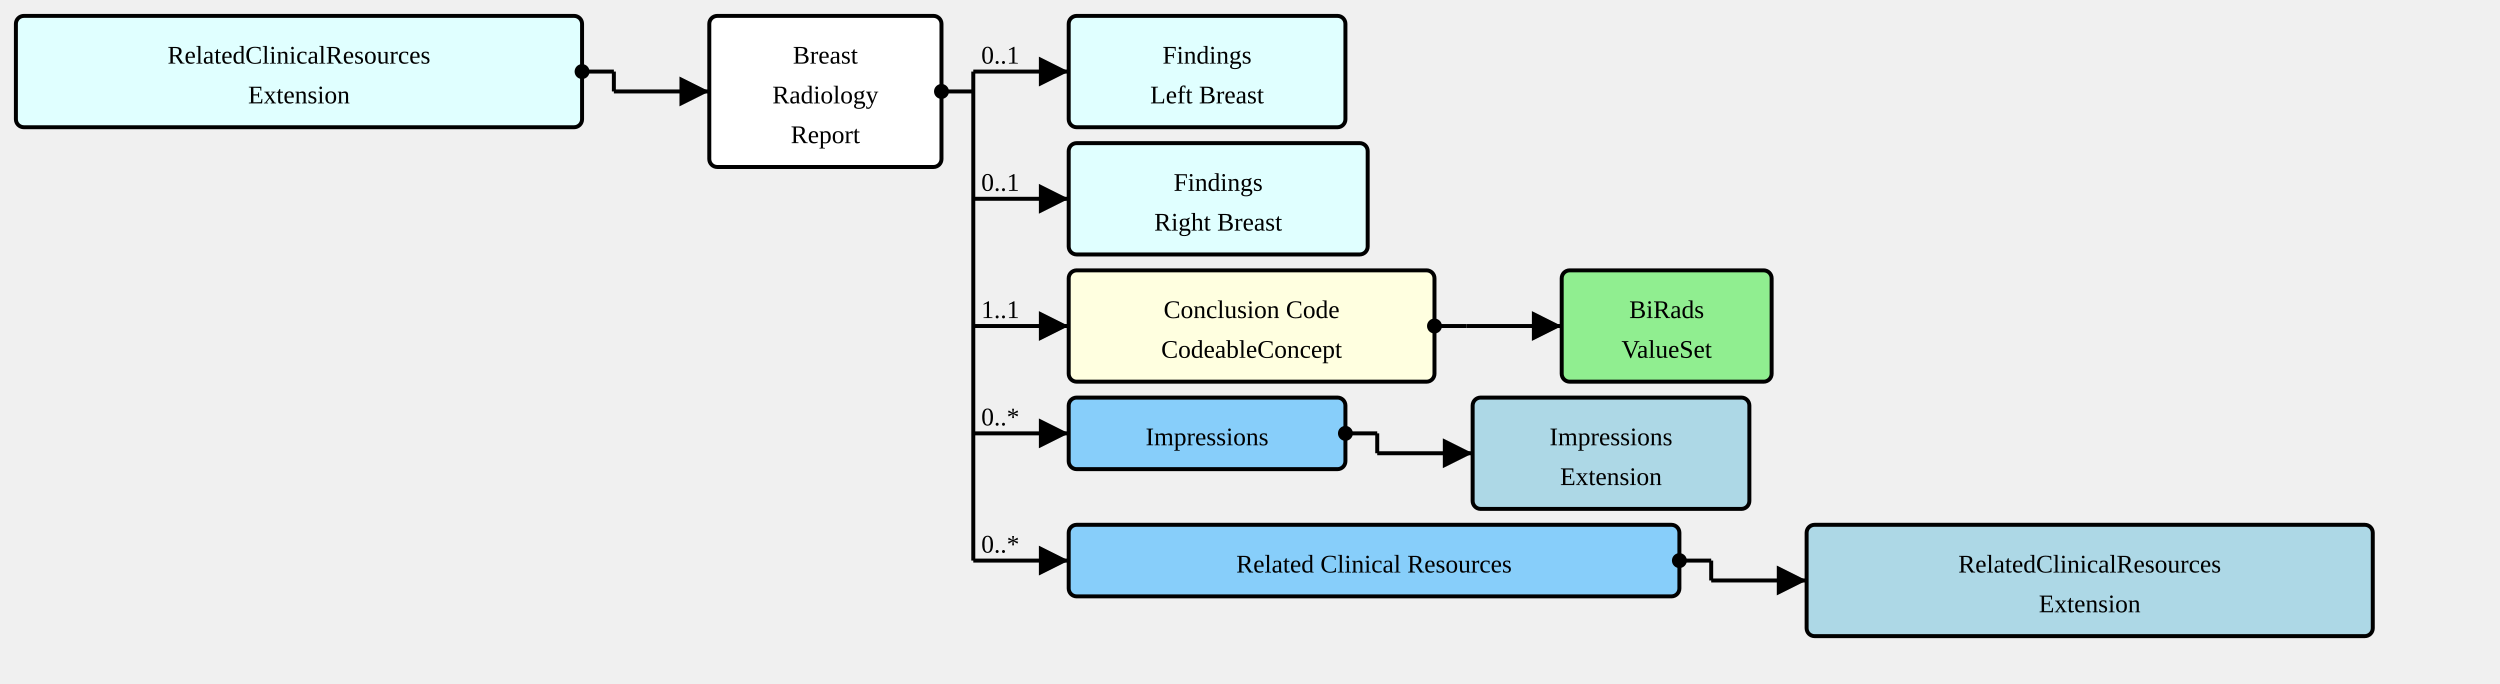
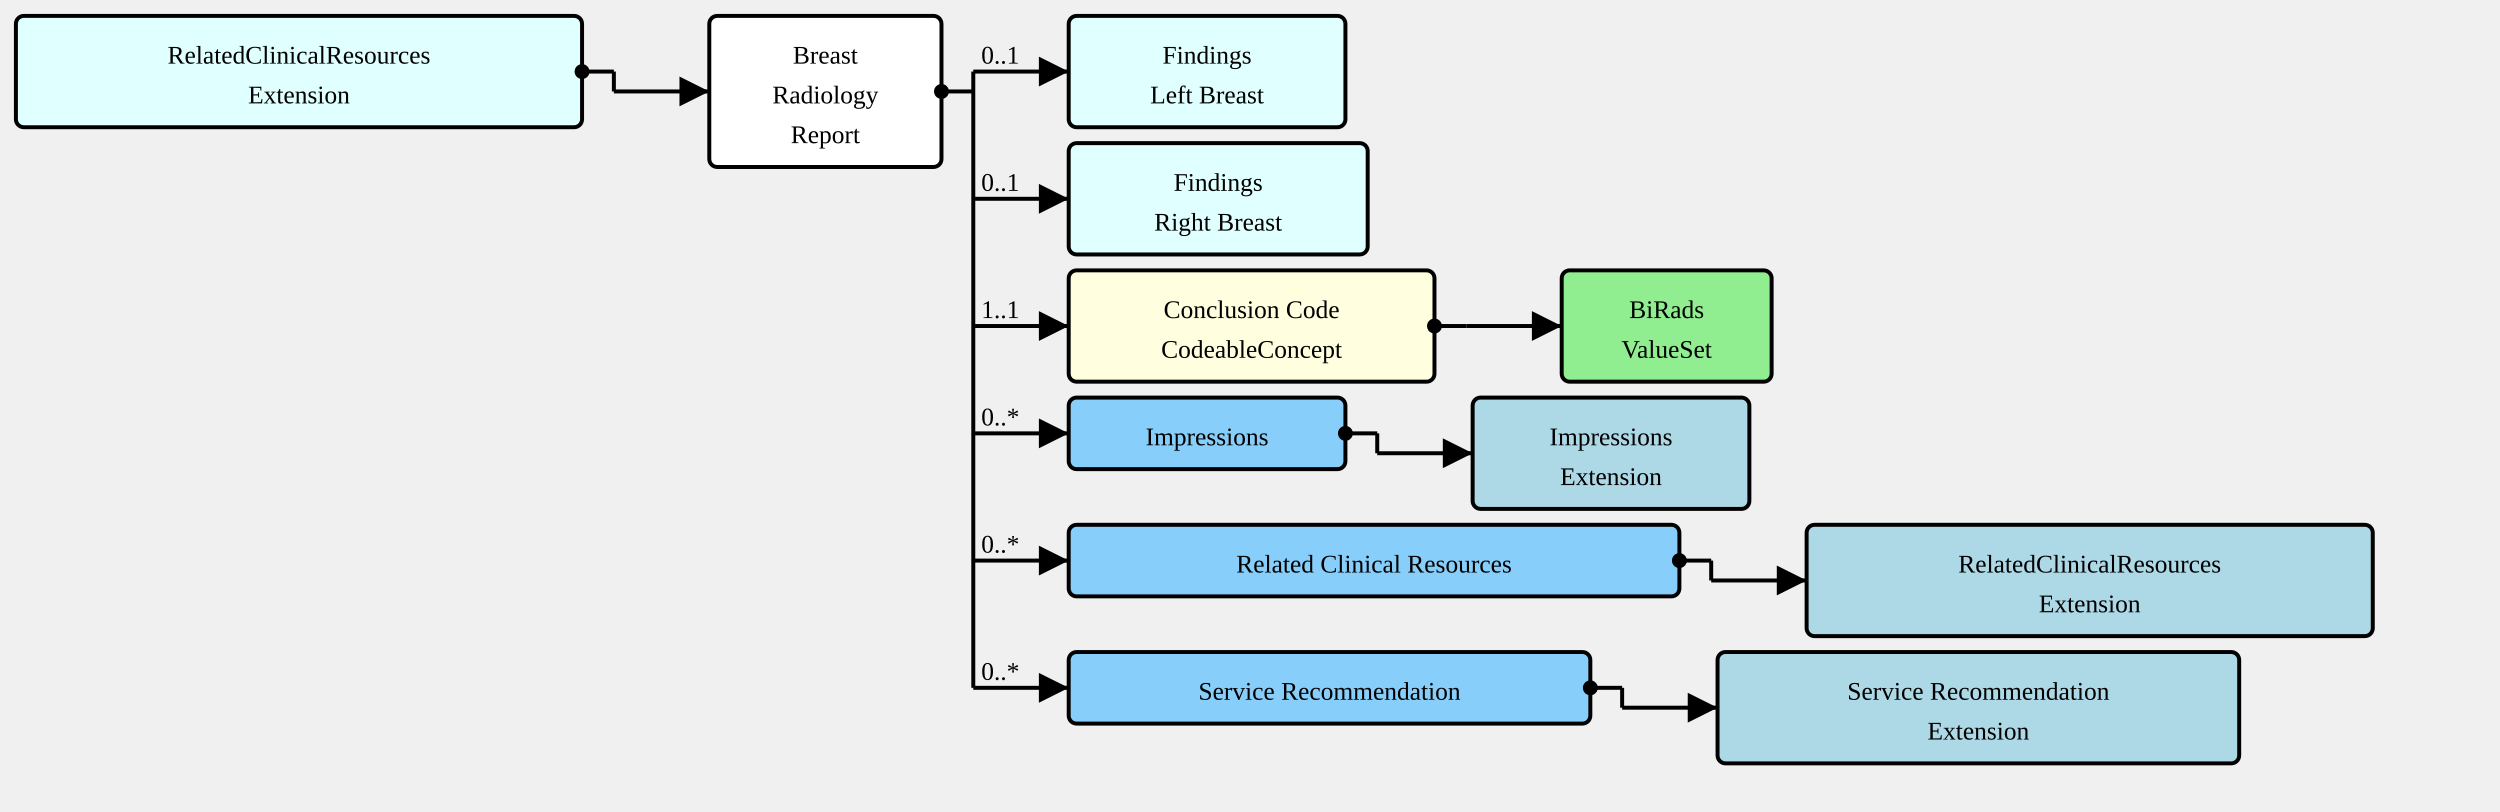
- <svg xmlns="http://www.w3.org/2000/svg" version="1.1" width="1179" height="322.5">
+ <svg xmlns="http://www.w3.org/2000/svg" version="1.1" width="1179" height="382.5">
  <defs>
    <marker id="arrowStart" markerWidth="3.75" markerHeight="3.75" markerUnits="px" refX="1.875" refY="1.875">
      <circle fill="Black" stroke-width="0" cx="1.875" cy="1.875" r="1.875" />
    </marker>
    <marker id="arrowEnd" markerWidth="7.5" markerHeight="7.5" markerUnits="px" refX="7.5" refY="3.75">
      <polygon fill="Black" stroke-width="0" points="0 0 7.5 3.75 0 7.5" />
    </marker>
  </defs>
  <g>
    <g transform="translate(7.5 7.5)">
      <rect fill="LightCyan" stroke="Black" stroke-width="1.875" x="0" y="0" width="267" height="52.5" rx="3.75" ry="3.75" />
      <a href="./StructureDefinition-RelatedClinicalResourcesExtension.html" target="_top">
        <text x="133.5" y="22.5" text-anchor="middle">RelatedClinicalResources</text>
      </a>
      <a href="./StructureDefinition-RelatedClinicalResourcesExtension.html" target="_top">
        <text x="133.5" y="41.25" text-anchor="middle">Extension</text>
      </a>
    </g>
    <line stroke="Black" stroke-width="1.875" marker-end="url(#arrowEnd)" x1="289.5" y1="43.125" x2="334.5" y2="43.125" />
    <text x="293.25" y="39.375" text-anchor="left" />
    <line stroke="Black" stroke-width="1.875" marker-start="url(#arrowStart)" x1="274.5" y1="33.75" x2="289.5" y2="33.75" />
    <line stroke="Black" stroke-width="1.875" x1="289.5" y1="33.75" x2="289.5" y2="43.125" />
  </g>
  <g>
    <g transform="translate(334.5 7.5)">
      <rect fill="White" stroke="Black" stroke-width="1.875" x="0" y="0" width="109.5" height="71.25" rx="3.75" ry="3.75" />
      <text x="54.75" y="22.5" text-anchor="middle">Breast</text>
      <text x="54.75" y="41.25" text-anchor="middle">Radiology</text>
      <text x="54.75" y="60" text-anchor="middle">Report</text>
    </g>
    <line stroke="Black" stroke-width="1.875" marker-end="url(#arrowEnd)" x1="459" y1="33.75" x2="504" y2="33.75" />
    <text x="462.75" y="30" text-anchor="left">0..1</text>
    <line stroke="Black" stroke-width="1.875" marker-end="url(#arrowEnd)" x1="459" y1="93.75" x2="504" y2="93.75" />
    <text x="462.75" y="90" text-anchor="left">0..1</text>
    <line stroke="Black" stroke-width="1.875" marker-end="url(#arrowEnd)" x1="459" y1="153.75" x2="504" y2="153.75" />
    <text x="462.75" y="150" text-anchor="left">1..1</text>
    <line stroke="Black" stroke-width="1.875" marker-end="url(#arrowEnd)" x1="459" y1="204.375" x2="504" y2="204.375" />
    <text x="462.75" y="200.625" text-anchor="left">0..*</text>
    <line stroke="Black" stroke-width="1.875" marker-end="url(#arrowEnd)" x1="459" y1="264.375" x2="504" y2="264.375" />
    <text x="462.75" y="260.625" text-anchor="left">0..*</text>
+     <line stroke="Black" stroke-width="1.875" marker-end="url(#arrowEnd)" x1="459" y1="324.375" x2="504" y2="324.375" />
+     <text x="462.75" y="320.625" text-anchor="left">0..*</text>
    <line stroke="Black" stroke-width="1.875" marker-start="url(#arrowStart)" x1="444" y1="43.125" x2="459" y2="43.125" />
-     <line stroke="Black" stroke-width="1.875" x1="459" y1="33.75" x2="459" y2="264.375" />
+     <line stroke="Black" stroke-width="1.875" x1="459" y1="33.75" x2="459" y2="324.375" />
  </g>
  <g>
    <g transform="translate(504 7.5)">
      <rect fill="LightCyan" stroke="Black" stroke-width="1.875" x="0" y="0" width="130.5" height="52.5" rx="3.75" ry="3.75" />
      <a href="./StructureDefinition-SectionFindingsLeftBreast.html" target="_top">
        <text x="65.25" y="22.5" text-anchor="middle">Findings</text>
      </a>
      <a href="./StructureDefinition-SectionFindingsLeftBreast.html" target="_top">
        <text x="65.25" y="41.25" text-anchor="middle">Left Breast</text>
      </a>
    </g>
  </g>
  <g>
    <g transform="translate(504 67.5)">
      <rect fill="LightCyan" stroke="Black" stroke-width="1.875" x="0" y="0" width="141" height="52.5" rx="3.75" ry="3.75" />
      <a href="./StructureDefinition-SectionFindingsRightBreast.html" target="_top">
        <text x="70.5" y="22.5" text-anchor="middle">Findings</text>
      </a>
      <a href="./StructureDefinition-SectionFindingsRightBreast.html" target="_top">
        <text x="70.5" y="41.25" text-anchor="middle">Right Breast</text>
      </a>
    </g>
  </g>
  <g>
    <g transform="translate(504 127.5)">
      <a href="StructureDefinition-BreastRadReport-definitions.html#DiagnosticReport.conclusionCode" target="_top">
        <rect fill="LightYellow" stroke="Black" stroke-width="1.875" x="0" y="0" width="172.5" height="52.5" rx="3.75" ry="3.75" />
      </a>
      <a href="StructureDefinition-BreastRadReport-definitions.html#DiagnosticReport.conclusionCode" target="_top">
        <text x="86.25" y="22.5" text-anchor="middle">Conclusion Code</text>
      </a>
      <a href="StructureDefinition-BreastRadReport-definitions.html#DiagnosticReport.conclusionCode" target="_top">
        <text x="86.25" y="41.25" text-anchor="middle">CodeableConcept</text>
      </a>
    </g>
    <line stroke="Black" stroke-width="1.875" marker-end="url(#arrowEnd)" x1="691.5" y1="153.75" x2="736.5" y2="153.75" />
    <line stroke="Black" stroke-width="1.875" marker-start="url(#arrowStart)" x1="676.5" y1="153.75" x2="691.5" y2="153.75" />
    <line stroke="Black" stroke-width="1.875" x1="691.5" y1="153.75" x2="691.5" y2="153.75" />
  </g>
  <g>
    <g transform="translate(736.5 127.5)">
      <rect fill="LightGreen" stroke="Black" stroke-width="1.875" x="0" y="0" width="99" height="52.5" rx="3.75" ry="3.75" />
      <a href="./ValueSet-BiRadsAssessmentCategoriesVS.html" target="_top">
        <text x="49.5" y="22.5" text-anchor="middle">BiRads</text>
      </a>
      <a href="./ValueSet-BiRadsAssessmentCategoriesVS.html" target="_top">
        <text x="49.5" y="41.25" text-anchor="middle">ValueSet</text>
      </a>
    </g>
  </g>
  <g>
    <g transform="translate(504 187.5)">
      <a href="StructureDefinition-BreastRadReport-definitions.html#DiagnosticReport.extension:impressions" target="_top">
        <rect fill="LightSkyBlue" stroke="Black" stroke-width="1.875" x="0" y="0" width="130.5" height="33.75" rx="3.75" ry="3.75" />
      </a>
      <a href="StructureDefinition-BreastRadReport-definitions.html#DiagnosticReport.extension:impressions" target="_top">
        <text x="65.25" y="22.5" text-anchor="middle">Impressions</text>
      </a>
    </g>
    <line stroke="Black" stroke-width="1.875" marker-end="url(#arrowEnd)" x1="649.5" y1="213.75" x2="694.5" y2="213.75" />
    <line stroke="Black" stroke-width="1.875" marker-start="url(#arrowStart)" x1="634.5" y1="204.375" x2="649.5" y2="204.375" />
    <line stroke="Black" stroke-width="1.875" x1="649.5" y1="204.375" x2="649.5" y2="213.75" />
  </g>
  <g>
    <g transform="translate(694.5 187.5)">
      <rect fill="LightBlue" stroke="Black" stroke-width="1.875" x="0" y="0" width="130.5" height="52.5" rx="3.75" ry="3.75" />
      <a href="./StructureDefinition-ImpressionsExtension.html" target="_top">
        <text x="65.25" y="22.5" text-anchor="middle">Impressions</text>
      </a>
      <a href="./StructureDefinition-ImpressionsExtension.html" target="_top">
        <text x="65.25" y="41.25" text-anchor="middle">Extension</text>
      </a>
    </g>
  </g>
  <g>
    <g transform="translate(504 247.5)">
      <a href="StructureDefinition-BreastRadReport-definitions.html#DiagnosticReport.extension:related" target="_top">
        <rect fill="LightSkyBlue" stroke="Black" stroke-width="1.875" x="0" y="0" width="288" height="33.75" rx="3.75" ry="3.75" />
      </a>
      <a href="StructureDefinition-BreastRadReport-definitions.html#DiagnosticReport.extension:related" target="_top">
        <text x="144" y="22.5" text-anchor="middle">Related Clinical Resources</text>
      </a>
    </g>
    <line stroke="Black" stroke-width="1.875" marker-end="url(#arrowEnd)" x1="807" y1="273.75" x2="852" y2="273.75" />
    <line stroke="Black" stroke-width="1.875" marker-start="url(#arrowStart)" x1="792" y1="264.375" x2="807" y2="264.375" />
    <line stroke="Black" stroke-width="1.875" x1="807" y1="264.375" x2="807" y2="273.75" />
  </g>
  <g>
    <g transform="translate(851.9999 247.5)">
      <rect fill="LightBlue" stroke="Black" stroke-width="1.875" x="0" y="0" width="267" height="52.5" rx="3.75" ry="3.75" />
      <a href="./StructureDefinition-RelatedClinicalResourcesExtension.html" target="_top">
        <text x="133.5" y="22.5" text-anchor="middle">RelatedClinicalResources</text>
      </a>
      <a href="./StructureDefinition-RelatedClinicalResourcesExtension.html" target="_top">
        <text x="133.5" y="41.25" text-anchor="middle">Extension</text>
      </a>
    </g>
  </g>
+   <g>
+     <g transform="translate(504 307.5)">
+       <a href="StructureDefinition-BreastRadReport-definitions.html#Observation.extension:serviceRecommendation" target="_top">
+         <rect fill="LightSkyBlue" stroke="Black" stroke-width="1.875" x="0" y="0" width="246" height="33.75" rx="3.75" ry="3.75" />
+       </a>
+       <a href="StructureDefinition-BreastRadReport-definitions.html#Observation.extension:serviceRecommendation" target="_top">
+         <text x="123" y="22.5" text-anchor="middle">Service Recommendation</text>
+       </a>
+     </g>
+     <line stroke="Black" stroke-width="1.875" marker-end="url(#arrowEnd)" x1="765" y1="333.75" x2="810" y2="333.75" />
+     <line stroke="Black" stroke-width="1.875" marker-start="url(#arrowStart)" x1="750" y1="324.375" x2="765" y2="324.375" />
+     <line stroke="Black" stroke-width="1.875" x1="765" y1="324.375" x2="765" y2="333.75" />
+   </g>
+   <g>
+     <g transform="translate(810 307.5)">
+       <rect fill="LightBlue" stroke="Black" stroke-width="1.875" x="0" y="0" width="246" height="52.5" rx="3.75" ry="3.75" />
+       <a href="./StructureDefinition-ServiceRecommendationExtension.html" target="_top">
+         <text x="123" y="22.5" text-anchor="middle">Service Recommendation</text>
+       </a>
+       <a href="./StructureDefinition-ServiceRecommendationExtension.html" target="_top">
+         <text x="123" y="41.25" text-anchor="middle">Extension</text>
+       </a>
+     </g>
+   </g>
</svg>
